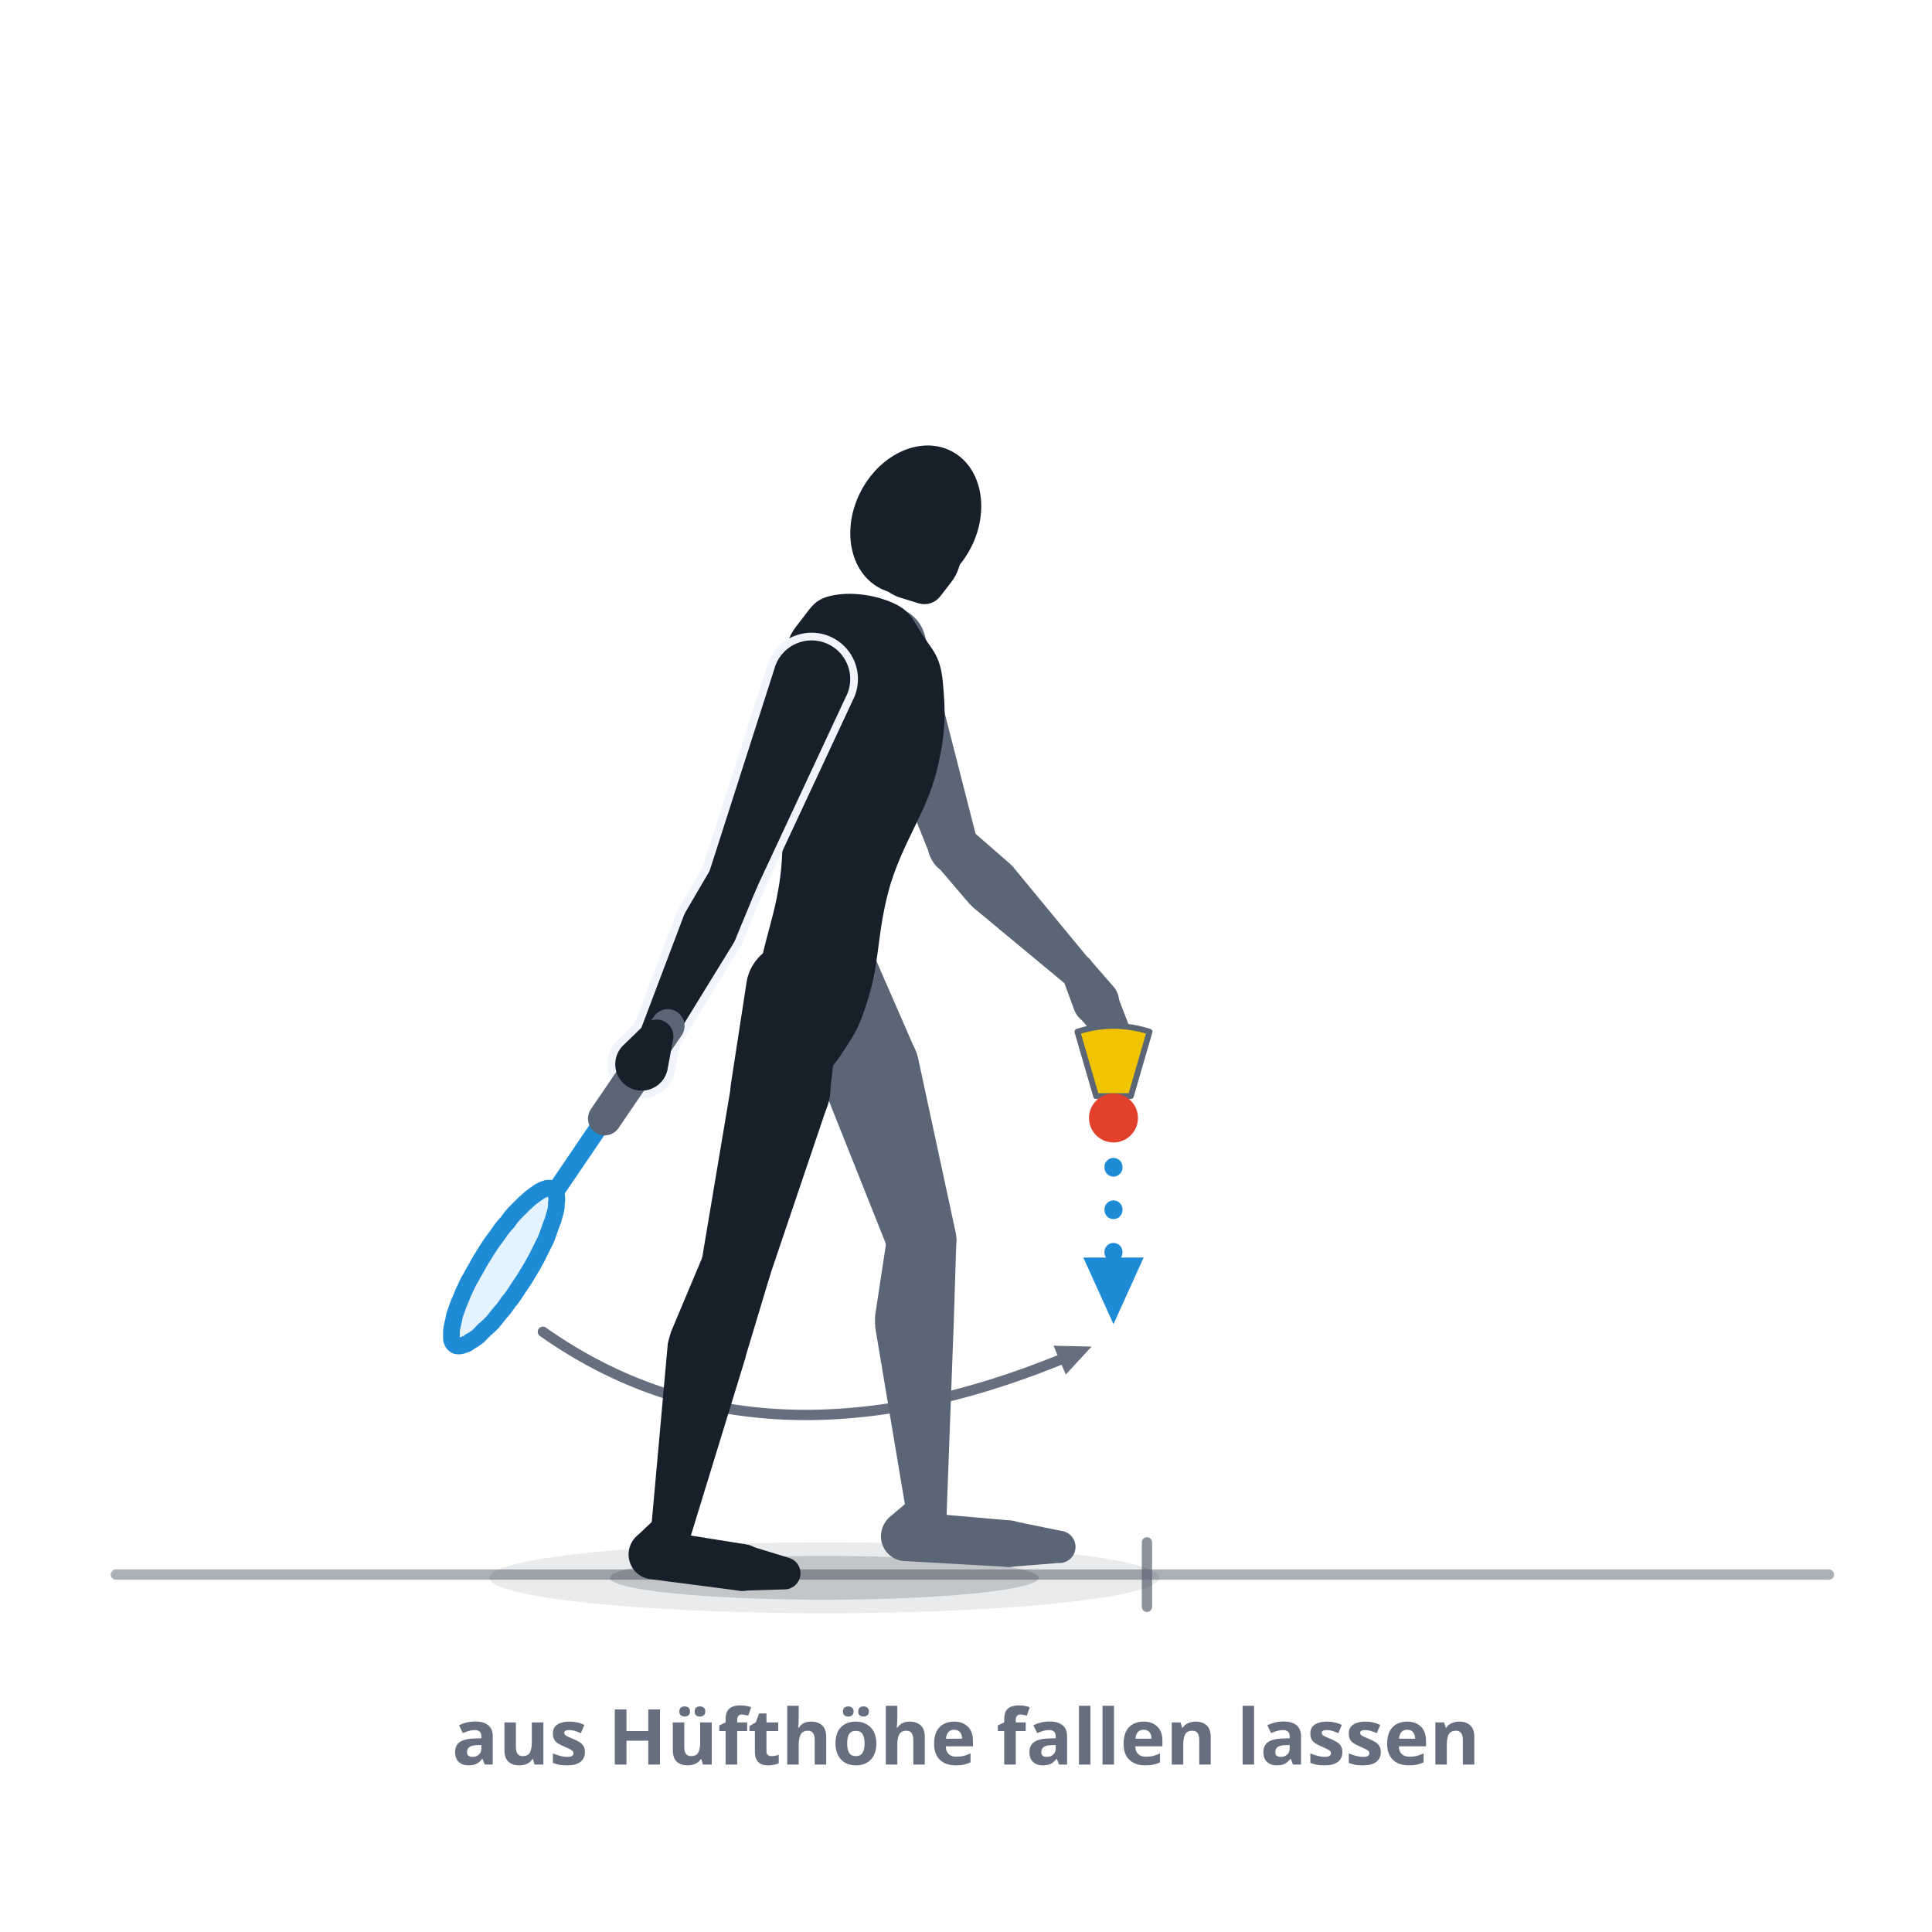
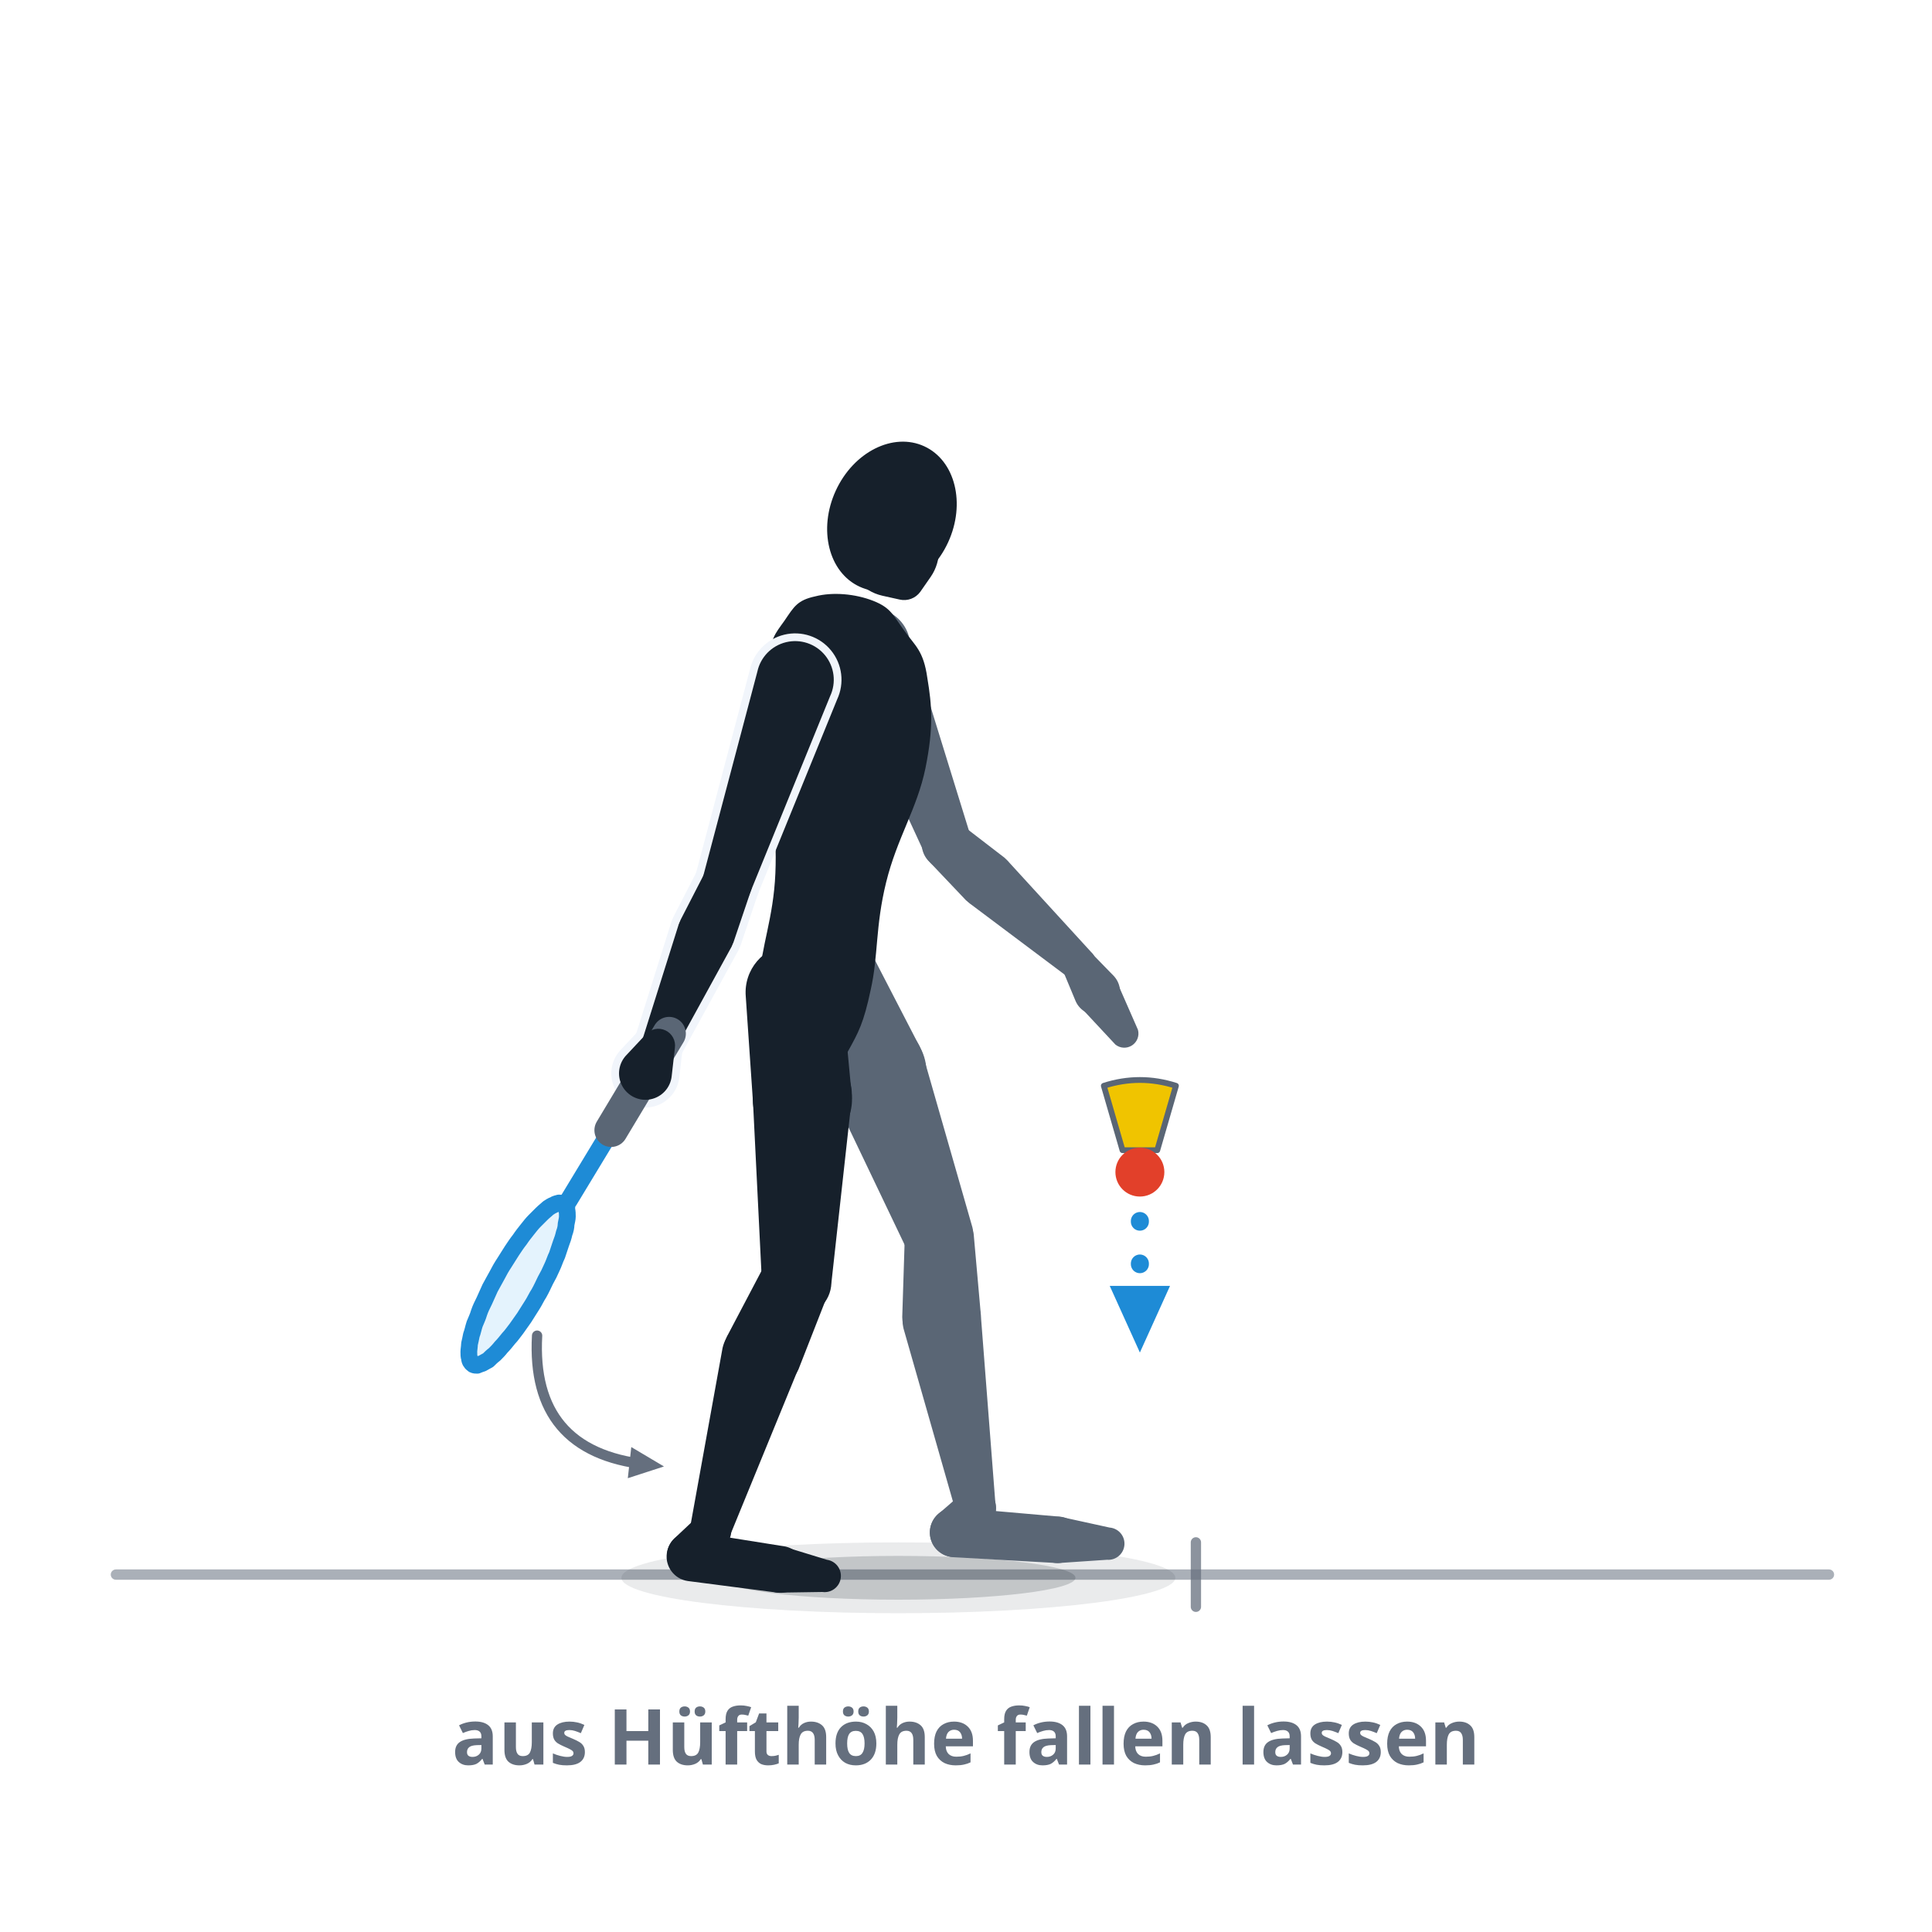
<svg xmlns="http://www.w3.org/2000/svg" viewBox="0 0 300 300" role="img" data-quelle="figuren" aria-label="Aufschlag, Bild 1: seitlich gesehen, das Gewicht auf dem hinteren Fuß. Die freie Hand hat den Speeder auf Hüfthöhe vor dem Körper eben losgelassen, er fällt mit der Kappe nach unten. Der Schlagarm hängt locker nach hinten unten ausgeholt, der Schläger hinter dem Bein. Ein Bogenpfeil zeigt den kommenden Schwung von unten nach vorn; beide Füße stehen hinter der Aufschlaglinie.">
  <style>
    .s-k{fill:var(--tinte,#16202b)}
    .s-f{fill:var(--tinte-2,#5a6675)}
    .s-x{fill:var(--flaeche-2,#f1f5fb);stroke:var(--flaeche-2,#f1f5fb);stroke-width:2.4;stroke-linejoin:round}
    .s-rf{fill:var(--primaer,#38a4f1);opacity:.14}
    .s-rr{fill:none;stroke:var(--primaer-dunkel,#1e8bd6);stroke-width:2.6;stroke-linejoin:round}
    .s-rh{fill:none;stroke:var(--primaer-dunkel,#1e8bd6);stroke-width:2.1;stroke-linecap:round;stroke-linejoin:round}
    .s-rsch{fill:none;stroke:var(--primaer-dunkel,#1e8bd6);stroke-width:2.8;stroke-linecap:round}
    .s-rg{fill:none;stroke:var(--tinte-2,#5a6675);stroke-width:5.2;stroke-linecap:round}
    .s-korb{fill:var(--speeder-korb,#f0c400);stroke:var(--tinte-2,#5a6675);stroke-width:.9;stroke-linejoin:round}
    .s-kappe{fill:var(--speeder-kappe,#e2402a)}
    .s-sch{fill:var(--schatten-boden,#16202b2e)}
    .s-schw{fill:var(--schatten-boden,#16202b2e);opacity:.5}
    .s-bahn{fill:none;stroke:var(--primaer-dunkel,#1e8bd6);stroke-width:2.8;stroke-dasharray:.1 6.5;stroke-linecap:round}
    .s-bahnz{fill:none;stroke:var(--tinte-3,#656f7e);stroke-width:1.6;stroke-linecap:round}
    .s-mk{fill:var(--primaer-dunkel,#1e8bd6)}
    .s-mkg{fill:var(--tinte-3,#656f7e)}
    .s-linie{fill:none;stroke:var(--tinte-3,#656f7e);stroke-width:1.6;opacity:.75;stroke-linecap:round}
    .s-boden{fill:none;stroke:var(--tinte-3,#656f7e);stroke-width:1.6;opacity:.55;stroke-linecap:round}
    .st{fill:var(--tinte-3,#656f7e);font:600 12px/1 system-ui,sans-serif;text-anchor:middle}
  </style>
  <defs>
    <marker id="p005" viewBox="0 0 10 10" markerWidth="4.4" markerHeight="4.4" refX="5" refY="5" orient="auto">
      <path d="M1,1.2 L9.4,5 L1,8.8 Z" class="s-mk" />
    </marker>
    <marker id="q005" viewBox="0 0 10 10" markerWidth="4" markerHeight="4" refX="5" refY="5" orient="auto">
      <path d="M1,1.2 L9.4,5 L1,8.8 Z" class="s-mkg" />
    </marker>
  </defs>
  <path class="s-boden" d="M18,244.5L284,244.5" />
-   <path class="s-linie" d="M178.1,239.5L178.1,249.5" />
-   <ellipse class="s-schw" cx="128" cy="245" rx="52" ry="5.5" />
-   <ellipse class="s-sch" cx="128" cy="245" rx="33.3" ry="3.4" />
-   <path class="s-bahnz" d="M84.3,206.8 Q 118.3,230.8 166.9,210.2" marker-end="url(#q005)" />
+   <path class="s-linie" d="M185.7,239.5L185.7,249.5" />
+   <ellipse class="s-schw" cx="139.5" cy="245" rx="43" ry="5.5" />
+   <ellipse class="s-sch" cx="139.5" cy="245" rx="27.5" ry="3.4" />
+   <path class="s-bahnz" d="M83.4,207.4 Q 82.4,225.4 100.3,227.4" marker-end="url(#q005)" />
  <g class="s-f">
-     <path d="M121.9,153.9L127.9,169A7.7,7.7 0 1 0 142.1,163L135.6,148.1A7.4,7.4 0 0 0 121.9,153.9Z" />
-     <path d="M127.9,168.9L138.1,194.5A5.4,5.4 0 0 0 148.4,191.4L142.6,164.5A7.7,7.7 0 1 0 127.9,168.9Z" />
-     <path d="M137.8,191.7L135.9,204.2A6.1,6.1 0 1 0 148.1,205.3L148.5,192.7A5.4,5.4 0 0 0 137.8,191.7Z" />
-     <path d="M135.9,206.1L140.8,235.3A3.1,3.1 0 0 0 147,234.9L148.1,205.3A6.1,6.1 0 1 0 135.9,206.1Z" />
-     <path d="M141.9,232.4L138.1,235.6A3.8,3.8 0 1 0 143.8,240.6L146.5,236.4A3.1,3.1 0 0 0 141.9,232.4Z" />
-     <path d="M140.4,242.4L156.4,243.3A3.6,3.6 0 0 0 156.9,236.1L140.9,234.7A3.8,3.8 0 1 0 140.4,242.4Z" />
-     <path d="M156.9,243.3L164.3,242.7A2.5,2.5 0 0 0 164.7,237.7L157.4,236.2A3.6,3.6 0 1 0 156.9,243.3Z" />
+     <path d="M122,154.8L129.1,169.5A7.7,7.7 0 1 0 142.9,162.7L135.4,148.2A7.4,7.4 0 0 0 122,154.8Z" />
+     <path d="M129.1,169.5L141,194.4A5.4,5.4 0 0 0 151,190.6L143.4,164.1A7.7,7.7 0 1 0 129.1,169.5Z" />
+     <path d="M140.5,191.9L140.1,204.5A6.1,6.1 0 1 0 152.3,204.1L151.2,191.7A5.4,5.4 0 0 0 140.5,191.9Z" />
+     <path d="M140.3,206.3L148.5,235A3.1,3.1 0 0 0 154.6,233.9L152.3,204.2A6.1,6.1 0 1 0 140.3,206.3Z" />
+     <path d="M149.5,231.8L145.7,235.1A3.8,3.8 0 1 0 151.4,240L154.1,235.9A3.1,3.1 0 0 0 149.5,231.8Z" />
+     <path d="M148,241.8L164,242.7A3.6,3.6 0 0 0 164.5,235.5L148.5,234.1A3.8,3.8 0 1 0 148,241.8Z" />
+     <path d="M164.5,242.7L171.9,242.2A2.5,2.5 0 0 0 172.3,237.2L165,235.6A3.6,3.6 0 1 0 164.5,242.7Z" />
  </g>
  <g class="s-f">
-     <path d="M132.2,102.3L144.5,133A3.8,3.8 0 0 0 151.8,130.7L143.6,98.6A6,6 0 1 0 132.2,102.3Z" />
-     <path d="M145.2,134.1L150.5,140.3A4.4,4.4 0 1 0 156.8,134.1L150.6,128.7A3.8,3.8 0 0 0 145.2,134.1Z" />
-     <path d="M151.1,140.9L165.8,153.1A2.6,2.6 0 0 0 169.5,149.4L157.3,134.6A4.4,4.4 0 1 0 151.1,140.9Z" />
+     <path d="M129.8,102.7L143.7,132.8A3.8,3.8 0 0 0 150.8,130.1L141,98.4A6,6 0 1 0 129.8,102.7Z" />
+     <path d="M144.4,133.9L150,139.8A4.4,4.4 0 1 0 156,133.2L149.5,128.2A3.8,3.8 0 0 0 144.4,133.9Z" />
+     <path d="M150.6,140.3L165.8,151.7A2.6,2.6 0 0 0 169.4,147.8L156.5,133.7A4.4,4.4 0 1 0 150.6,140.3Z" />
  </g>
  <g class="s-f">
-     <path d="M165,151.9L166.8,156.8A3.6,3.6 0 1 0 172.9,153.2L169.5,149.3A2.6,2.6 0 0 0 165,151.9Z" />
-     <path d="M167.5,157.8L172.6,164A2.2,2.2 0 0 0 176.3,161.8L173.4,154.3A3.5,3.5 0 1 0 167.5,157.8Z" />
+     <path d="M165,150.6L167,155.4A3.6,3.6 0 1 0 172.9,151.5L169.3,147.8A2.6,2.6 0 0 0 165,150.6Z" />
+     <path d="M167.7,156.3L173.2,162.2A2.2,2.2 0 0 0 176.7,159.9L173.5,152.6A3.5,3.5 0 1 0 167.7,156.3Z" />
  </g>
  <g class="s-k">
-     <path d="M138.6,93.6C141.3,94.8 141.6,96 143.2,98.5C144.7,100.9 146,101.7 146.4,105.9C146.8,110.2 147,113.6 145.4,119.9C143.8,126.1 140.4,130.5 138.3,137.2C136.3,144 136.6,148.5 135.2,153.7C133.7,158.9 133,160.2 131.1,163C129.3,165.9 128,167.1 126.1,167.9C124.1,168.8 123,168.6 121.4,167.3C119.9,166 119.1,164.5 118.4,161.3C117.7,158.1 117.4,156.6 117.9,151.3C118.5,146.1 120.6,141.9 121.3,134.9C121.9,128 121.1,123.1 121.2,116.6C121.3,110.1 121,106.7 121.7,102.6C122.4,98.4 123.1,98 124.7,95.9C126.2,93.9 126.8,92.9 129.6,92.4C132.4,91.9 135.9,92.4 138.6,93.6Z" />
-     <path d="M115.9,152.7L113.5,168.3A7.7,7.7 0 1 0 128.8,170.3L130.6,154.7A7.4,7.4 0 0 0 115.9,152.7Z" />
-     <path d="M113.6,168.1L108.9,196.1A5.4,5.4 0 0 0 119.3,198.8L128.4,171.9A7.7,7.7 0 1 0 113.6,168.1Z" />
-     <path d="M109.2,194.9L104.2,206.8A6.1,6.1 0 1 0 115.7,210.9L119.4,198.6A5.4,5.4 0 0 0 109.2,194.9Z" />
-     <path d="M103.7,208.6L101.1,237.5A3.1,3.1 0 0 0 107.2,238.7L115.7,211A6.1,6.1 0 1 0 103.7,208.6Z" />
-     <path d="M102.1,235.5L98.8,238.6A3.8,3.8 0 1 0 104.7,243.3L106.9,239.3A3.1,3.1 0 0 0 102.1,235.5Z" />
-     <path d="M100.9,245.2L114.8,247A3.6,3.6 0 0 0 115.8,239.8L102,237.6A3.8,3.8 0 1 0 100.9,245.2Z" />
-     <path d="M115.3,247L121.8,246.8A2.5,2.5 0 0 0 122.5,241.9L116.3,240A3.6,3.6 0 1 0 115.3,247Z" />
+     <path d="M135.6,93.3C138.4,94.4 138.7,95.6 140.4,97.9C142.1,100.3 143.4,101 144,105.3C144.7,109.5 145,112.9 143.7,119.3C142.4,125.6 139.3,130.1 137.6,137C135.9,143.9 136.4,148.4 135.2,153.7C134.1,158.9 133.3,160.3 131.7,163.2C130,166.2 128.7,167.5 126.8,168.4C124.9,169.4 123.8,169.3 122.2,168C120.6,166.8 119.7,165.3 118.9,162.1C118,159 117.6,157.5 117.9,152.2C118.2,146.9 120.1,142.6 120.4,135.6C120.7,128.6 119.6,123.7 119.4,117.2C119.1,110.7 118.7,107.3 119.2,103.2C119.7,99 120.3,98.5 121.8,96.4C123.3,94.2 123.8,93.2 126.6,92.6C129.3,91.9 132.8,92.2 135.6,93.3Z" />
+     <path d="M115.8,154.7L116.9,170.8A7.7,7.7 0 1 0 132.2,169.5L130.7,153.5A7.4,7.4 0 0 0 115.8,154.7Z" />
+     <path d="M116.9,170.6L118.3,198.9A5.4,5.4 0 0 0 129.1,199.2L132.2,171.1A7.7,7.7 0 1 0 116.9,170.6Z" />
+     <path d="M118.9,196.1L112.9,207.5A6.1,6.1 0 1 0 124,212.6L128.7,200.6A5.4,5.4 0 0 0 118.9,196.1Z" />
+     <path d="M112.2,209.3L107.1,237.5A3.1,3.1 0 0 0 113,239.3L123.9,212.7A6.1,6.1 0 1 0 112.2,209.3Z" />
+     <path d="M108,235.8L104.7,238.9A3.8,3.8 0 1 0 110.6,243.6L112.9,239.6A3.1,3.1 0 0 0 108,235.8Z" />
+     <path d="M106.8,245.5L120.7,247.3A3.6,3.6 0 0 0 121.7,240.1L107.9,237.9A3.8,3.8 0 1 0 106.8,245.5Z" />
+     <path d="M121.2,247.3L127.7,247.2A2.5,2.5 0 0 0 128.4,242.2L122.2,240.3A3.6,3.6 0 1 0 121.2,247.3Z" />
  </g>
  <g class="s-k">
-     <ellipse cx="142.2" cy="80.7" rx="9.6" ry="12" transform="rotate(27.7 142.2 80.7)" />
-     <path d="M140.1,92.9L142.7,93.7A3.1,3.1 0 0 0 146,92.6L147.7,90.4A7.2,7.2 0 1 0 140.1,92.9Z" />
+     <ellipse cx="138.5" cy="80.2" rx="9.6" ry="12" transform="rotate(24.7 138.5 80.2)" />
+     <path d="M137,92.5L139.7,93.1A3.1,3.1 0 0 0 142.9,91.9L144.5,89.6A7.2,7.2 0 1 0 137,92.5Z" />
  </g>
  <g class="s-x">
-     <path d="M120.2,104L110.1,135.5A3.8,3.8 0 0 0 117.3,138.3L131.3,108.3A6,6 0 1 0 120.2,104Z" />
-     <path d="M110.5,134.7L106.4,141.7A4.4,4.4 0 1 0 114.3,145.6L117.4,138.1A3.8,3.8 0 0 0 110.5,134.7Z" />
-     <path d="M106.1,142.4L99.4,160.1A2.6,2.6 0 0 0 104.1,162.4L114,146.3A4.4,4.4 0 1 0 106.1,142.4Z" />
-     <path d="M100.1,159.1L96.9,162.2A4.1,4.1 0 1 0 103.7,165.8L104.5,161.5A2.6,2.6 0 0 0 100.1,159.1Z" />
+     <path d="M117.6,104.3L109.1,136.4A3.8,3.8 0 0 0 116.4,138.8L128.9,108.1A6,6 0 1 0 117.6,104.3Z" />
+     <path d="M109.4,135.6L105.7,142.8A4.4,4.4 0 1 0 113.9,146.3L116.5,138.6A3.8,3.8 0 0 0 109.4,135.6Z" />
+     <path d="M105.4,143.5L99.7,161.6A2.6,2.6 0 0 0 104.5,163.6L113.6,147A4.4,4.4 0 1 0 105.4,143.5Z" />
+     <path d="M100.3,160.6L97.3,163.8A4.1,4.1 0 1 0 104.3,167.1L104.8,162.7A2.6,2.6 0 0 0 100.3,160.6Z" />
  </g>
  <g class="s-k">
-     <path d="M120.2,104L110.1,135.5A3.8,3.8 0 0 0 117.3,138.3L131.3,108.3A6,6 0 1 0 120.2,104Z" />
-     <path d="M110.5,134.7L106.4,141.7A4.4,4.4 0 1 0 114.3,145.6L117.4,138.1A3.8,3.8 0 0 0 110.5,134.7Z" />
-     <path d="M106.1,142.4L99.4,160.1A2.6,2.6 0 0 0 104.1,162.4L114,146.3A4.4,4.4 0 1 0 106.1,142.4Z" />
+     <path d="M117.6,104.3L109.1,136.4A3.8,3.8 0 0 0 116.4,138.8L128.9,108.1A6,6 0 1 0 117.6,104.3Z" />
+     <path d="M109.4,135.6L105.7,142.8A4.4,4.4 0 1 0 113.9,146.3L116.5,138.6A3.8,3.8 0 0 0 109.4,135.6Z" />
+     <path d="M105.4,143.5L99.7,161.6A2.6,2.6 0 0 0 104.5,163.6L113.6,147A4.4,4.4 0 1 0 105.4,143.5Z" />
  </g>
-   <path class="s-rf" d="M70.3,208.5C70.4,208.7 70.6,208.8 70.7,208.9C70.9,209 71.1,209 71.3,209C71.6,209 71.8,208.9 72.1,208.8C72.4,208.7 72.7,208.6 73,208.3C73.4,208.1 73.7,207.9 74.1,207.6C74.5,207.3 74.8,206.9 75.2,206.5C75.6,206.2 76.1,205.7 76.5,205.3C76.9,204.8 77.3,204.3 77.7,203.8C78.2,203.3 78.6,202.7 79,202.1C79.5,201.6 79.9,200.9 80.3,200.3C80.7,199.7 81.1,199.1 81.5,198.5C81.9,197.8 82.3,197.2 82.7,196.5C83,195.9 83.4,195.3 83.7,194.6C84,194 84.3,193.4 84.6,192.8C84.9,192.2 85.1,191.6 85.3,191C85.5,190.4 85.7,189.9 85.9,189.4C86,188.9 86.2,188.4 86.3,187.9C86.4,187.5 86.4,187.1 86.4,186.7C86.5,186.4 86.5,186 86.4,185.8C86.4,185.5 86.3,185.2 86.2,185C86.1,184.9 86,184.7 85.8,184.6C85.6,184.5 85.4,184.5 85.2,184.5C85,184.5 84.7,184.6 84.4,184.7C84.1,184.8 83.8,185 83.5,185.2C83.2,185.4 82.8,185.7 82.4,186C82.1,186.3 81.7,186.6 81.3,187C80.9,187.4 80.5,187.8 80,188.3C79.6,188.7 79.2,189.2 78.8,189.8C78.3,190.3 77.9,190.8 77.5,191.4C77.1,192 76.6,192.6 76.2,193.2C75.8,193.8 75.4,194.4 75,195.1C74.6,195.7 74.2,196.4 73.9,197C73.5,197.6 73.2,198.3 72.8,198.9C72.5,199.5 72.2,200.2 71.9,200.8C71.7,201.4 71.4,202 71.2,202.5C71,203.1 70.8,203.6 70.6,204.2C70.5,204.7 70.4,205.2 70.3,205.6C70.2,206 70.1,206.4 70.1,206.8C70.1,207.2 70.1,207.5 70.1,207.8C70.1,208.1 70.2,208.3 70.3,208.5Z" />
-   <path class="s-rh" d="M84.9,184.3L86.7,184.3L86.5,187.2" />
-   <path class="s-rsch" d="M93.9,173.7L86.7,184.3" />
-   <path class="s-rr" d="M70.3,208.5C70.4,208.7 70.6,208.8 70.7,208.9C70.9,209 71.1,209 71.3,209C71.6,209 71.8,208.9 72.1,208.8C72.4,208.7 72.7,208.6 73,208.3C73.4,208.1 73.7,207.9 74.1,207.6C74.5,207.3 74.8,206.9 75.2,206.5C75.6,206.2 76.1,205.7 76.5,205.3C76.9,204.8 77.3,204.3 77.7,203.8C78.2,203.3 78.6,202.7 79,202.1C79.5,201.6 79.9,200.9 80.3,200.3C80.7,199.7 81.1,199.1 81.5,198.5C81.9,197.8 82.3,197.2 82.7,196.5C83,195.9 83.4,195.3 83.7,194.6C84,194 84.3,193.4 84.6,192.8C84.9,192.2 85.1,191.6 85.3,191C85.5,190.4 85.7,189.9 85.9,189.4C86,188.9 86.2,188.4 86.3,187.9C86.4,187.5 86.4,187.1 86.4,186.7C86.5,186.4 86.5,186 86.4,185.8C86.4,185.5 86.3,185.2 86.2,185C86.1,184.9 86,184.7 85.8,184.6C85.6,184.5 85.4,184.5 85.2,184.5C85,184.5 84.7,184.6 84.4,184.7C84.1,184.8 83.8,185 83.5,185.2C83.2,185.4 82.8,185.7 82.4,186C82.1,186.3 81.7,186.6 81.3,187C80.9,187.4 80.5,187.8 80,188.3C79.6,188.7 79.2,189.2 78.8,189.8C78.3,190.3 77.9,190.8 77.5,191.4C77.1,192 76.6,192.6 76.2,193.2C75.8,193.8 75.4,194.4 75,195.1C74.6,195.7 74.2,196.4 73.9,197C73.5,197.6 73.2,198.3 72.8,198.9C72.5,199.5 72.2,200.2 71.9,200.8C71.7,201.4 71.4,202 71.2,202.5C71,203.1 70.8,203.6 70.6,204.2C70.5,204.7 70.4,205.2 70.3,205.6C70.2,206 70.1,206.4 70.1,206.8C70.1,207.2 70.1,207.5 70.1,207.8C70.1,208.1 70.2,208.3 70.3,208.5Z" />
-   <path class="s-rg" d="M103.7,159.3L93.9,173.7" />
+   <path class="s-rf" d="M73.1,211.5C73.2,211.7 73.4,211.8 73.5,211.9C73.7,212 73.9,212 74.1,212C74.3,211.9 74.6,211.8 74.9,211.7C75.1,211.6 75.4,211.4 75.8,211.2C76.1,210.9 76.4,210.6 76.8,210.3C77.1,210 77.5,209.6 77.8,209.2C78.2,208.8 78.6,208.3 79,207.8C79.4,207.4 79.8,206.8 80.2,206.3C80.6,205.7 81,205.2 81.4,204.6C81.8,204 82.2,203.3 82.6,202.7C83,202.1 83.3,201.4 83.7,200.8C84.1,200.1 84.4,199.4 84.7,198.8C85.1,198.1 85.4,197.5 85.7,196.8C86,196.2 86.2,195.5 86.5,194.9C86.7,194.3 86.9,193.7 87.1,193.1C87.3,192.6 87.5,192 87.6,191.5C87.8,191 87.9,190.5 87.9,190.1C88,189.6 88.1,189.2 88.1,188.9C88.1,188.5 88.1,188.2 88,187.9C88,187.6 87.9,187.4 87.8,187.3C87.7,187.1 87.5,187 87.3,186.9C87.2,186.8 87,186.8 86.8,186.8C86.5,186.9 86.3,186.9 86,187.1C85.7,187.2 85.4,187.4 85.1,187.6C84.8,187.9 84.5,188.1 84.1,188.5C83.8,188.8 83.4,189.2 83,189.6C82.6,190 82.3,190.4 81.9,190.9C81.5,191.4 81.1,191.9 80.7,192.5C80.3,193 79.9,193.6 79.5,194.2C79.1,194.8 78.7,195.5 78.3,196.1C77.9,196.7 77.5,197.4 77.2,198C76.8,198.7 76.5,199.3 76.1,200C75.8,200.7 75.5,201.3 75.2,202C74.9,202.6 74.6,203.2 74.4,203.8C74.2,204.5 73.9,205.1 73.7,205.6C73.5,206.2 73.4,206.8 73.2,207.3C73.1,207.8 73,208.3 72.9,208.7C72.9,209.1 72.8,209.6 72.8,209.9C72.8,210.3 72.8,210.6 72.9,210.9C72.9,211.1 73,211.4 73.1,211.5Z" />
+   <path class="s-rh" d="M86.5,186.7L88.3,186.4L88.2,189.3" />
+   <path class="s-rsch" d="M94.9,175.5L88.3,186.4" />
+   <path class="s-rr" d="M73.1,211.5C73.2,211.7 73.4,211.8 73.5,211.9C73.7,212 73.9,212 74.1,212C74.3,211.9 74.6,211.8 74.9,211.7C75.1,211.6 75.4,211.4 75.8,211.2C76.1,210.9 76.4,210.6 76.8,210.3C77.1,210 77.5,209.6 77.8,209.2C78.2,208.8 78.6,208.3 79,207.8C79.4,207.4 79.8,206.8 80.2,206.3C80.6,205.7 81,205.2 81.4,204.6C81.8,204 82.2,203.3 82.6,202.7C83,202.1 83.3,201.4 83.7,200.8C84.1,200.1 84.4,199.4 84.7,198.8C85.1,198.1 85.4,197.5 85.7,196.8C86,196.2 86.2,195.5 86.5,194.9C86.7,194.3 86.9,193.7 87.1,193.1C87.3,192.6 87.5,192 87.6,191.5C87.8,191 87.9,190.5 87.9,190.1C88,189.6 88.1,189.2 88.1,188.9C88.1,188.5 88.1,188.2 88,187.9C88,187.6 87.9,187.4 87.8,187.3C87.7,187.1 87.5,187 87.3,186.9C87.2,186.8 87,186.8 86.8,186.8C86.5,186.9 86.3,186.9 86,187.1C85.7,187.2 85.4,187.4 85.1,187.6C84.8,187.9 84.5,188.1 84.1,188.5C83.8,188.8 83.4,189.2 83,189.6C82.6,190 82.3,190.4 81.9,190.9C81.5,191.4 81.1,191.9 80.7,192.5C80.3,193 79.9,193.6 79.5,194.2C79.1,194.8 78.7,195.5 78.3,196.1C77.9,196.7 77.5,197.4 77.2,198C76.8,198.7 76.5,199.3 76.1,200C75.8,200.7 75.5,201.3 75.2,202C74.9,202.6 74.6,203.2 74.4,203.8C74.2,204.5 73.9,205.1 73.7,205.6C73.5,206.2 73.4,206.8 73.2,207.3C73.1,207.8 73,208.3 72.9,208.7C72.9,209.1 72.8,209.6 72.8,209.9C72.8,210.3 72.8,210.6 72.9,210.9C72.9,211.1 73,211.4 73.1,211.5Z" />
+   <path class="s-rg" d="M103.9,160.5L94.9,175.5" />
  <g class="s-k">
-     <path d="M100.1,159.1L96.9,162.2A4.1,4.1 0 1 0 103.7,165.8L104.5,161.5A2.6,2.6 0 0 0 100.1,159.1Z" />
+     <path d="M100.3,160.6L97.3,163.8A4.1,4.1 0 1 0 104.3,167.1L104.8,162.7A2.6,2.6 0 0 0 100.3,160.6Z" />
  </g>
-   <path class="s-korb" d="M170.2,170.2L167.3,160.2Q172.9,158.4 178.5,160.2L175.6,170.2Z" />
-   <path class="s-kappe" d="M169.1,173.6a3.8,3.8 0 1 0 7.6,0a3.8,3.8 0 1 0 -7.6,0Z" />
-   <path class="s-bahn" d="M172.9,181.2 L172.9,200.2" marker-end="url(#p005)" />
+   <path class="s-korb" d="M174.3,178.6L171.4,168.6Q177,166.8 182.6,168.6L179.7,178.6Z" />
+   <path class="s-kappe" d="M173.2,182a3.8,3.8 0 1 0 7.6,0a3.8,3.8 0 1 0 -7.6,0Z" />
+   <path class="s-bahn" d="M177,189.6 L177,204.6" marker-end="url(#p005)" />
  <text class="st" x="150" y="274">aus Hüfthöhe fallen lassen</text>
</svg>
